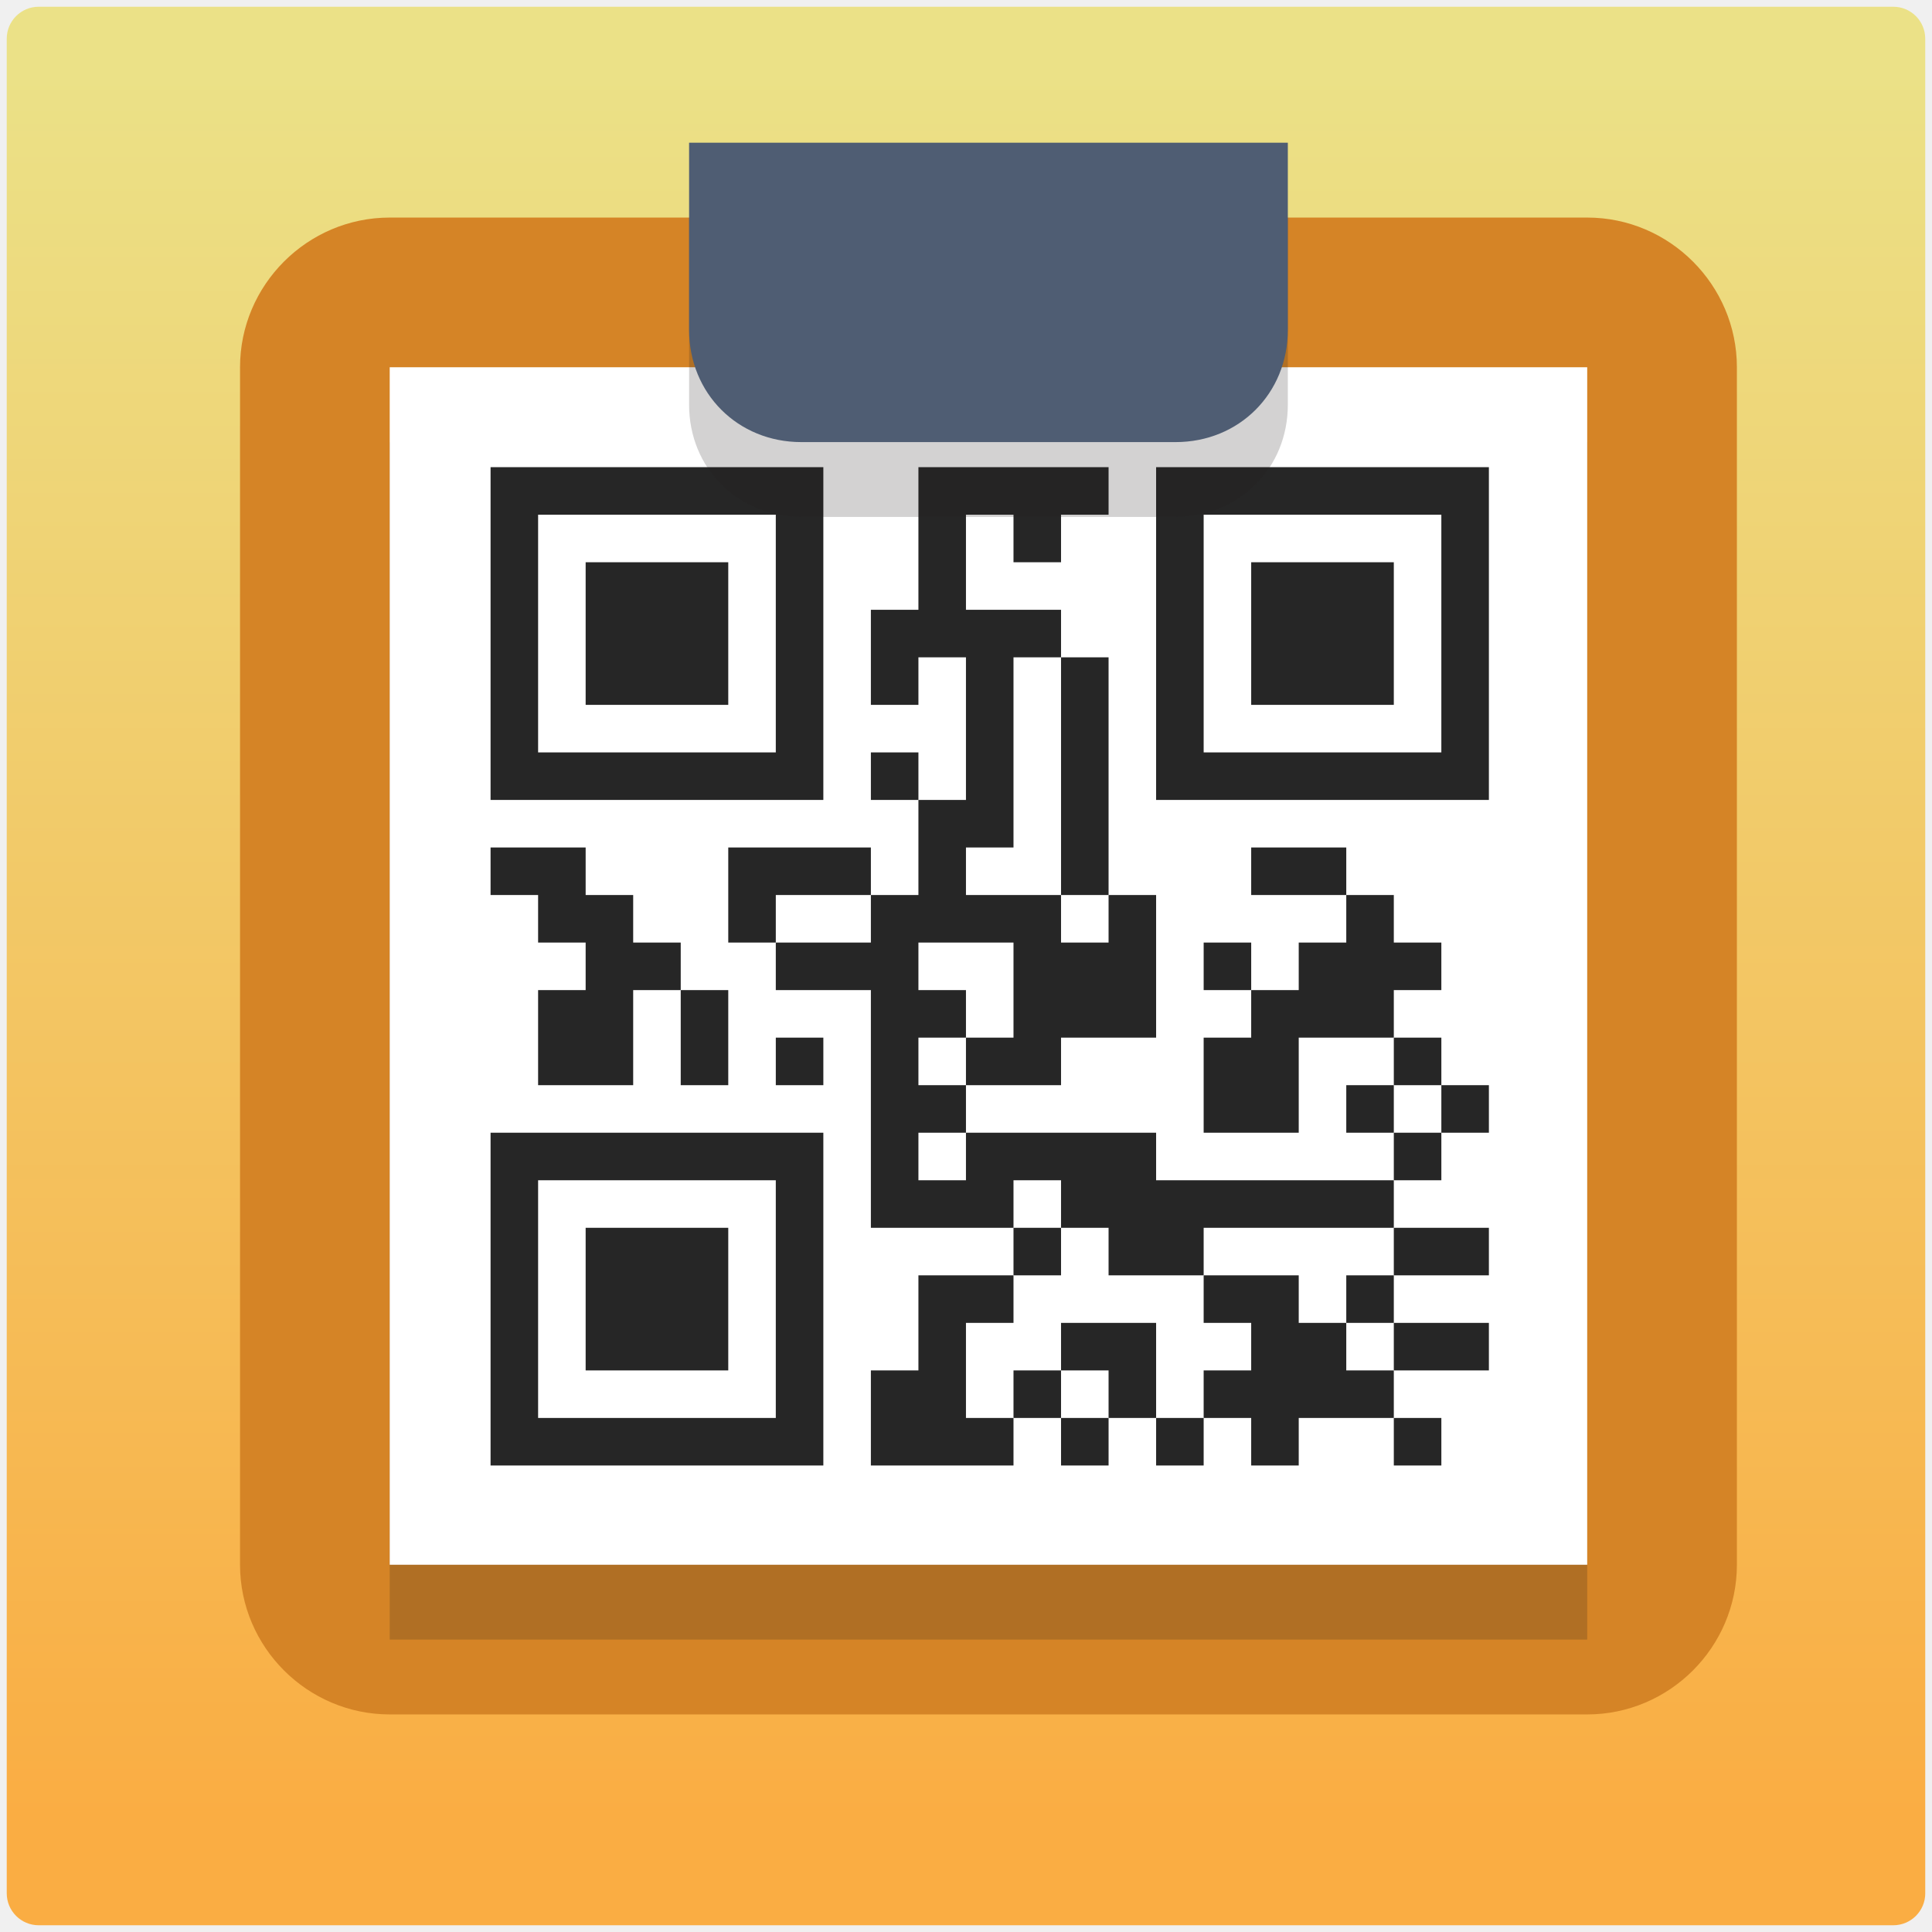
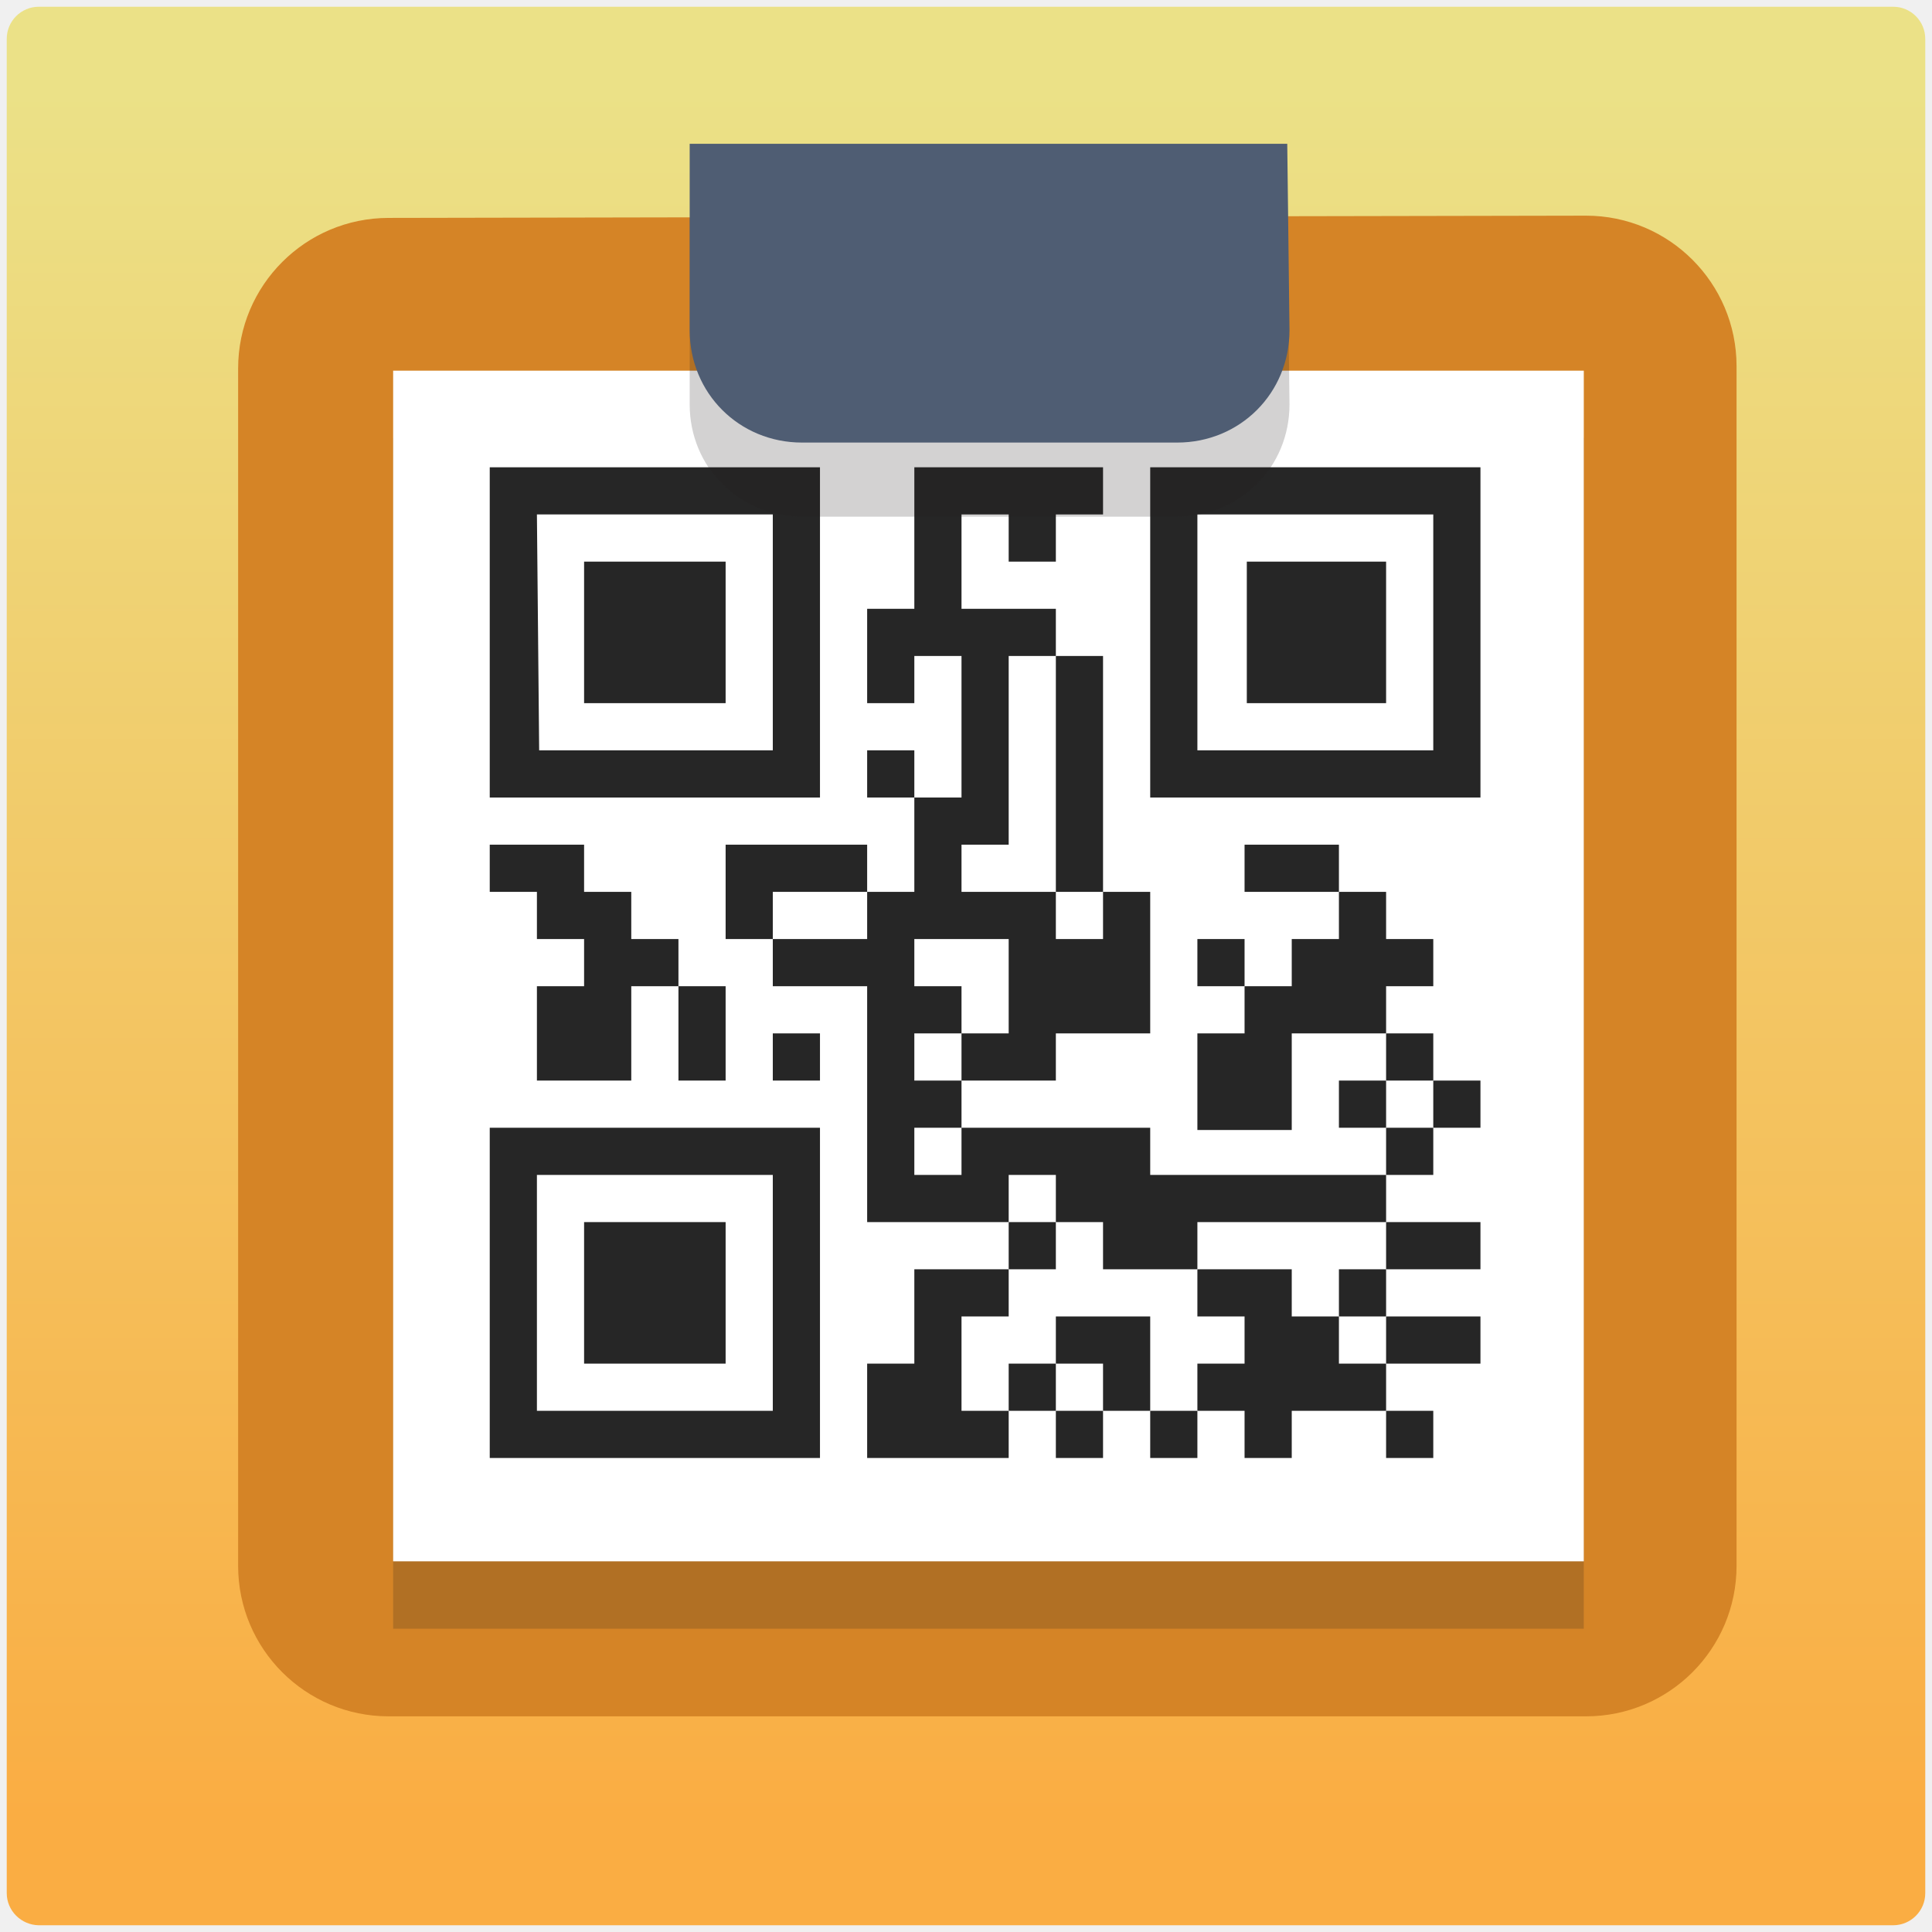
- <svg xmlns="http://www.w3.org/2000/svg" width="100%" height="100%" viewBox="0 0 86 86" version="1.1" xml:space="preserve" style="fill-rule:evenodd;clip-rule:evenodd;stroke-linejoin:round;stroke-miterlimit:2;">
-   <path d="M85.7,84.277C85.7,85.063 85.063,85.7 84.277,85.7L1.723,85.7C0.937,85.7 0.3,85.063 0.3,84.277L0.3,1.723C0.3,0.937 0.937,0.3 1.723,0.3L84.276,0.3C85.062,0.3 85.699,0.937 85.699,1.723L85.699,84.277L85.7,84.277Z" style="fill:url(#_Linear1);fill-rule:nonzero;" />
-   <g id="Complete-icon" transform="matrix(1.66576,0,0,1.66576,-9.3044,-10.3044)">
-     <g id="Board">
-       <path d="M48,12L16,12C13.8,12 12,13.8 12,16L12,48C12,50.2 13.8,52 16,52L48,52C50.2,52 52,50.2 52,48L52,16C52,13.8 50.2,12 48,12Z" style="fill:rgb(213,132,38);fill-rule:nonzero;" />
-     </g>
-     <g id="Paper">
-       <rect x="16" y="18" width="32" height="32" style="fill:rgb(35,31,32);fill-opacity:0.21;" />
-       <rect x="16" y="16" width="32" height="32" style="fill:white;" />
-     </g>
-     <g id="QR-Code" transform="matrix(0.158796,0,0,0.158797,13.6136,13.5885)">
-       <g opacity="0.85">
-         <g transform="matrix(1,0,0,1,704.571,-666.52)">
-           <path d="M-672.572,698.52L-672.572,754.52L-616.572,754.52L-616.572,698.52L-672.572,698.52ZM-664.572,706.52L-624.572,706.52L-624.572,746.52L-664.572,746.52L-664.572,706.52Z" style="fill-rule:nonzero;" />
-         </g>
-         <g transform="matrix(1,0,0,1,704.571,-666.52)">
-           <path d="M-672.572,762.52L-672.572,770.52L-664.572,770.52L-664.572,778.52L-656.572,778.52L-656.572,786.52L-664.572,786.52L-664.572,802.52L-648.572,802.52L-648.572,786.52L-640.572,786.52L-640.572,778.52L-648.572,778.52L-648.572,770.52L-656.572,770.52L-656.572,762.52L-672.572,762.52Z" style="fill-rule:nonzero;" />
-         </g>
-         <g transform="matrix(1,0,0,1,704.571,-666.52)">
-           <path d="M-672.572,810.52L-672.572,866.52L-616.572,866.52L-616.572,810.52L-672.572,810.52ZM-664.572,818.52L-624.572,818.52L-624.572,858.52L-664.572,858.52L-664.572,818.52Z" style="fill-rule:nonzero;" />
-         </g>
-         <g transform="matrix(1,0,0,1,704.571,-666.52)">
-           <path d="M-656.572,714.52L-656.572,738.52L-632.572,738.52L-632.572,714.52L-656.572,714.52Z" style="fill-rule:nonzero;" />
-         </g>
-         <g transform="matrix(1,0,0,1,704.571,-666.52)">
-           <path d="M-656.572,826.52L-656.572,850.52L-632.572,850.52L-632.572,826.52L-656.572,826.52Z" style="fill-rule:nonzero;" />
-         </g>
-         <g transform="matrix(1,0,0,1,704.571,-666.52)">
-           <path d="M-640.572,786.52L-640.572,802.52L-632.572,802.52L-632.572,786.52L-640.572,786.52Z" style="fill-rule:nonzero;" />
-         </g>
-         <g transform="matrix(1,0,0,1,704.571,-666.52)">
-           <path d="M-632.572,762.52L-632.572,778.52L-624.572,778.52L-624.572,770.52L-608.572,770.52L-608.572,762.52L-632.572,762.52Z" style="fill-rule:nonzero;" />
-         </g>
-         <g transform="matrix(1,0,0,1,704.571,-666.52)">
-           <path d="M-600.572,698.52L-600.572,722.52L-608.572,722.52L-608.572,738.52L-600.572,738.52L-600.572,730.52L-592.572,730.52L-592.572,754.52L-600.572,754.52L-600.572,770.52L-608.572,770.52L-608.572,778.52L-624.572,778.52L-624.572,786.52L-608.572,786.52L-608.572,826.52L-584.572,826.52L-584.572,818.52L-576.572,818.52L-576.572,826.52L-568.572,826.52L-568.572,834.52L-552.572,834.52L-552.572,826.52L-520.572,826.52L-520.572,818.52L-560.572,818.52L-560.572,810.52L-592.572,810.52L-592.572,818.52L-600.572,818.52L-600.572,810.52L-592.572,810.52L-592.572,802.52L-600.572,802.52L-600.572,794.52L-592.572,794.52L-592.572,786.52L-600.572,786.52L-600.572,778.52L-584.572,778.52L-584.572,794.52L-592.572,794.52L-592.572,802.52L-576.572,802.52L-576.572,794.52L-560.572,794.52L-560.572,770.52L-568.572,770.52L-568.572,778.52L-576.572,778.52L-576.572,770.52L-592.572,770.52L-592.572,762.52L-584.572,762.52L-584.572,730.52L-576.572,730.52L-576.572,722.52L-592.572,722.52L-592.572,706.52L-584.572,706.52L-584.572,714.52L-576.572,714.52L-576.572,706.52L-568.572,706.52L-568.572,698.52L-600.572,698.52Z" style="fill-rule:nonzero;" />
-         </g>
-         <rect x="80" y="128" width="8" height="8" />
-         <rect x="96" y="80" width="8" height="8" />
-         <g transform="matrix(1,0,0,1,704.571,-666.52)">
-           <path d="M-600.572,834.52L-600.572,850.52L-608.572,850.52L-608.572,866.52L-584.572,866.52L-584.572,858.52L-592.572,858.52L-592.572,842.52L-584.572,842.52L-584.572,834.52L-600.572,834.52Z" style="fill-rule:nonzero;" />
-         </g>
-         <rect x="120" y="160" width="8" height="8" />
-         <rect x="120" y="184" width="8" height="8" />
-         <g transform="matrix(1,0,0,1,704.571,-666.52)">
-           <path d="M-576.572,730.52L-576.572,770.52L-568.572,770.52L-568.572,730.52L-576.572,730.52Z" style="fill-rule:nonzero;" />
-         </g>
-         <g transform="matrix(1,0,0,1,704.571,-666.52)">
-           <path d="M-576.572,842.52L-576.572,850.52L-568.572,850.52L-568.572,858.52L-560.572,858.52L-560.572,842.52L-576.572,842.52Z" style="fill-rule:nonzero;" />
-         </g>
-         <rect x="128" y="192" width="8" height="8" />
-         <g transform="matrix(1,0,0,1,704.571,-666.52)">
-           <path d="M-560.572,698.52L-560.572,754.52L-504.572,754.52L-504.572,698.52L-560.572,698.52ZM-552.572,706.52L-512.572,706.52L-512.572,746.52L-552.572,746.52L-552.572,706.52Z" style="fill-rule:nonzero;" />
-         </g>
-         <rect x="144" y="192" width="8" height="8" />
-         <rect x="152" y="112" width="8" height="8" />
-         <g transform="matrix(1,0,0,1,704.571,-666.52)">
-           <path d="M-528.572,770.52L-528.572,778.52L-536.572,778.52L-536.572,786.52L-544.572,786.52L-544.572,794.52L-552.572,794.52L-552.572,810.52L-536.572,810.52L-536.572,794.52L-520.572,794.52L-520.572,786.52L-512.572,786.52L-512.572,778.52L-520.572,778.52L-520.572,770.52L-528.572,770.52Z" style="fill-rule:nonzero;" />
-         </g>
-         <g transform="matrix(1,0,0,1,704.571,-666.52)">
-           <path d="M-552.572,834.52L-552.572,842.52L-544.572,842.52L-544.572,850.52L-552.572,850.52L-552.572,858.52L-544.572,858.52L-544.572,866.52L-536.572,866.52L-536.572,858.52L-520.572,858.52L-520.572,850.52L-528.572,850.52L-528.572,842.52L-536.572,842.52L-536.572,834.52L-552.572,834.52Z" style="fill-rule:nonzero;" />
-         </g>
-         <g transform="matrix(1,0,0,1,704.571,-666.52)">
-           <path d="M-544.572,714.52L-544.572,738.52L-520.572,738.52L-520.572,714.52L-544.572,714.52Z" style="fill-rule:nonzero;" />
-         </g>
-         <g transform="matrix(1,0,0,1,704.571,-666.52)">
-           <path d="M-544.572,762.52L-544.572,770.52L-528.572,770.52L-528.572,762.52L-544.572,762.52Z" style="fill-rule:nonzero;" />
-         </g>
-         <rect x="176" y="136" width="8" height="8" />
-         <rect x="176" y="168" width="8" height="8" />
-         <rect x="184" y="128" width="8" height="8" />
-         <rect x="184" y="144" width="8" height="8" />
-         <g transform="matrix(1,0,0,1,704.571,-666.52)">
-           <path d="M-520.572,826.52L-520.572,834.52L-504.572,834.52L-504.572,826.52L-520.572,826.52Z" style="fill-rule:nonzero;" />
-         </g>
-         <g transform="matrix(1,0,0,1,704.571,-666.52)">
-           <path d="M-520.572,842.52L-520.572,850.52L-504.572,850.52L-504.572,842.52L-520.572,842.52Z" style="fill-rule:nonzero;" />
-         </g>
-         <rect x="184" y="192" width="8" height="8" />
-         <rect x="192" y="136" width="8" height="8" />
-       </g>
-     </g>
-     <g id="Clamp">
-       <g opacity="0.2">
-         <path d="M40,12L24,12L24,17C24,18.7 25.3,20 27,20L37,20C38.7,20 40,18.7 40,17L40,12Z" style="fill:rgb(35,31,32);fill-rule:nonzero;" />
-       </g>
-       <g>
-         <path d="M40,10L24,10L24,15C24,16.7 25.3,18 27,18L37,18C38.7,18 40,16.7 40,15L40,10Z" style="fill:rgb(79,93,115);fill-rule:nonzero;" />
-       </g>
-     </g>
-   </g>
+ <svg xmlns="http://www.w3.org/2000/svg" version="1.1" viewBox="0 0 86 86">
  <defs>
-     <linearGradient id="_Linear1" x1="0" y1="0" x2="1" y2="0" gradientUnits="userSpaceOnUse" gradientTransform="matrix(0.368027,-77.057,77.057,0.368027,43.1798,80.6549)">
+     <linearGradient id="gradient" x1="43" y1="81" x2="43" y2="4" gradientUnits="userSpaceOnUse">
      <stop offset="0" style="stop-color:rgb(250,173,67);stop-opacity:1" />
      <stop offset="1" style="stop-color:rgb(235,225,135);stop-opacity:1" />
    </linearGradient>
  </defs>
+   <rect style="fill:none;opacity:0" width="86" height="86" />
+   <path style="fill:url(#gradient)" d="m 85.7,84.27 c 0,0.79 -0.64,1.43 -1.43,1.43 H 1.73 C 0.94,85.69 0.3,85.05 0.3,84.27 V 1.73 C 0.3,0.94 0.94,0.3 1.73,0.3 h 82.54 c 0.79,0 1.43,0.64 1.43,1.43 z" />
+   <path style="fill:#d58426" d="m 17.3,9.7 c -3.7,0 -6.7,3 -6.7,6.7 v 53.3 c 0,3.7 3,6.7 6.7,6.7 h 53.3 c 3.7,0 6.7,-3 6.7,-6.7 V 16.3 c 0,-3.7 -3,-6.7 -6.7,-6.7 z" />
+   <rect style="fill:#231f20;fill-opacity:0.2" x="17.5" y="19.5" width="53" height="53" />
+   <rect style="fill:#ffffff" x="17.5" y="16.5" width="53" height="53" />
+   <g style="fill:#000000;opacity:0.85">
+     <path d="M 21.8,20.8 V 35.5 H 36.5 V 20.8 Z m 2.1,2.1 H 34.4 V 33.4 H 24 z" />
+     <path d="m 26,25 v 6.3 h 6.3 V 25 z" />
+     <path d="M 51.2,20.8 V 35.5 H 65.9 V 20.8 Z m 2.1,2.1 H 63.8 V 33.4 H 53.3 z" />
+     <path d="m 55.5,25 v 6.3 h 6.2 V 25 z" />
+     <path d="M 21.8,50.2 V 64.9 H 36.5 V 50.2 Z m 2.1,2.1 H 34.4 V 62.8 H 23.9 z" />
+     <path d="m 26,54.4 v 6.3 h 6.3 v -6.3 z" />
+     <path d="m 21.8,37.6 v 2.1 h 2.1 v 2.1 H 26 v 2.1 h -2.1 v 4.2 h 4.2 v -4.2 h 2.1 V 41.8 H 28.1 V 39.7 H 26 v -2.1 z" />
+     <path d="m 30.2,43.9 v 4.2 h 2.1 v -4.2 z" />
+     <path d="m 32.3,37.6 v 4.2 h 2.1 v -2.1 h 4.2 v -2.1 z" />
+     <path d="m 40.7,20.8 v 6.3 h -2.1 v 4.2 h 2.1 v -2.1 h 2.1 v 6.3 h -2.1 v 4.2 h -2.1 v 2.1 h -4.2 v 2.1 h 4.2 v 10.5 h 6.3 V 52.3 H 47 v 2.1 h 2.1 v 2.1 h 4.2 v -2.1 h 8.4 V 52.3 H 51.2 v -2.1 h -8.4 v 2.1 h -2.1 v -2.1 h 2.1 V 48.1 H 40.7 V 46 h 2.1 v -2.1 h -2.1 v -2.1 h 4.2 V 46 h -2.1 v 2.1 H 47 V 46 h 4.2 v -6.3 h -2.1 v 2.1 H 47 v -2.1 h -4.2 v -2.1 h 2.1 V 29.2 H 47 v -2.1 h -4.2 v -4.2 h 2.1 V 25 H 47 v -2.1 h 2.1 v -2.1 z" />
+     <rect x="34.4" y="46" width="2.1" height="2.1" />
+     <rect x="38.6" y="33.4" width="2.1" height="2.1" />
+     <path d="m 40.7,56.5 v 4.2 h -2.1 v 4.2 h 6.3 v -2.1 h -2.1 v -4.2 h 2.1 v -2.1 z" />
+     <rect x="44.9" y="54.4" width="2.1" height="2.1" />
+     <rect x="44.9" y="60.7" width="2.1" height="2.1" />
+     <path d="m 47,29.2 v 10.5 h 2.1 V 29.2 z" />
+     <path d="m 47,58.6 v 2.1 h 2.1 v 2.1 h 2.1 v -4.2 z" />
+     <rect x="47" y="62.8" width="2.1" height="2.1" />
+     <rect x="51.2" y="62.8" width="2.1" height="2.1" />
+     <rect x="53.3" y="41.8" width="2.1" height="2.1" />
+     <path d="m 59.6,39.7 v 2.1 h -2.1 v 2.1 H 55.4 V 46 h -2.1 v 4.3 h 4.2 V 46 h 4.2 v -2.1 h 2.1 l 0,-2.1 h -2.1 v -2.1 z" />
+     <path d="m 53.3,56.5 v 2.1 h 2.1 v 2.1 h -2.1 v 2.1 h 2.1 v 2.1 h 2.1 v -2.1 h 4.2 v -2.1 h -2.1 v -2.1 h -2.1 v -2.1 z" />
+     <path d="m 55.4,37.6 v 2.1 h 4.2 v -2.1 z" />
+     <rect x="59.6" y="48.1" width="2.1" height="2.1" />
+     <rect x="59.6" y="56.5" width="2.1" height="2.1" />
+     <rect x="61.7" y="46" width="2.1" height="2.1" />
+     <rect x="61.7" y="50.2" width="2.1" height="2.1" />
+     <rect x="61.7" y="62.8" width="2.1" height="2.1" />
+     <rect x="63.8" y="48.1" width="2.1" height="2.1" />
+     <path d="m 61.7,58.6 v 2.1 h 4.2 v -2.1 z" />
+     <path d="m 61.7,54.4 v 2.1 h 4.2 v -2.1 z" />
+   </g>
+   <path style="fill:#231f20;opacity:0.2" d="M 57.3,9.7 H 30.7 v 8.3 c 0,2.8 2.2,5 5,5 h 16.7 c 2.8,0 5,-2.2 5,-5 z" />
+   <path style="fill:#4f5d73" d="M 57.3,6.4 H 30.7 v 8.3 c 0,2.8 2.2,5 5,5 h 16.7 c 2.8,0 5,-2.2 5,-5 z" />
</svg>
